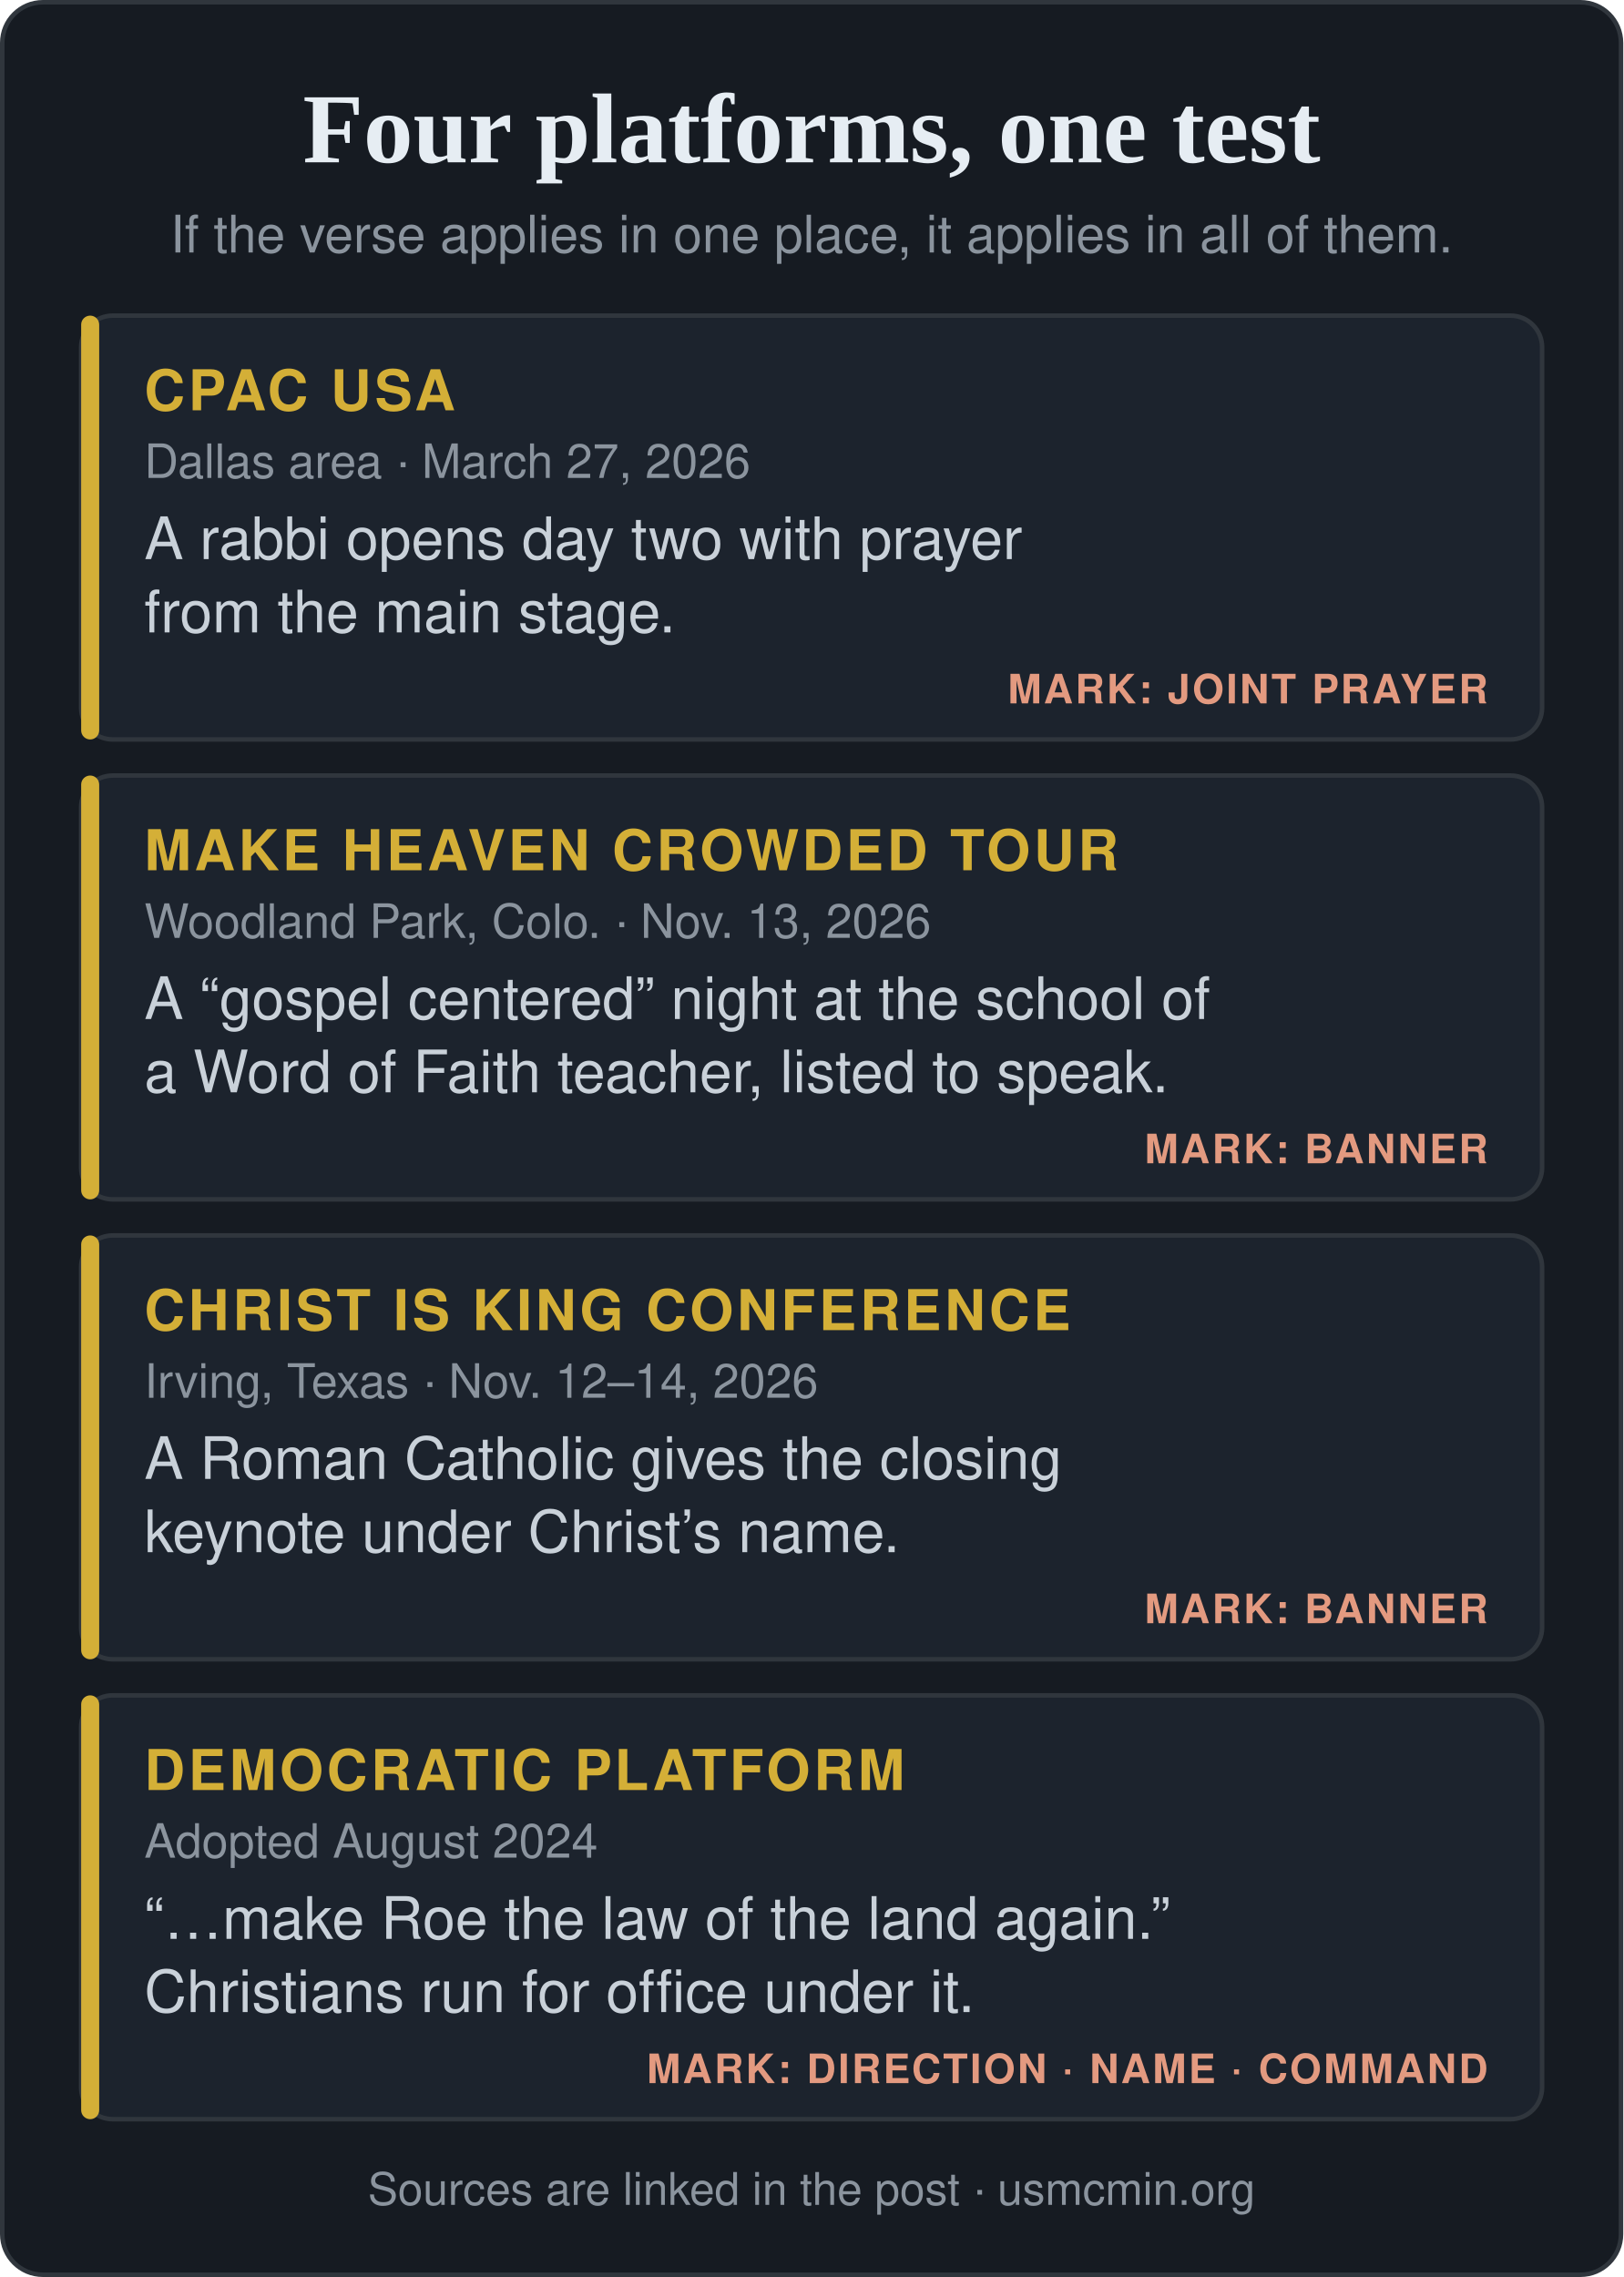
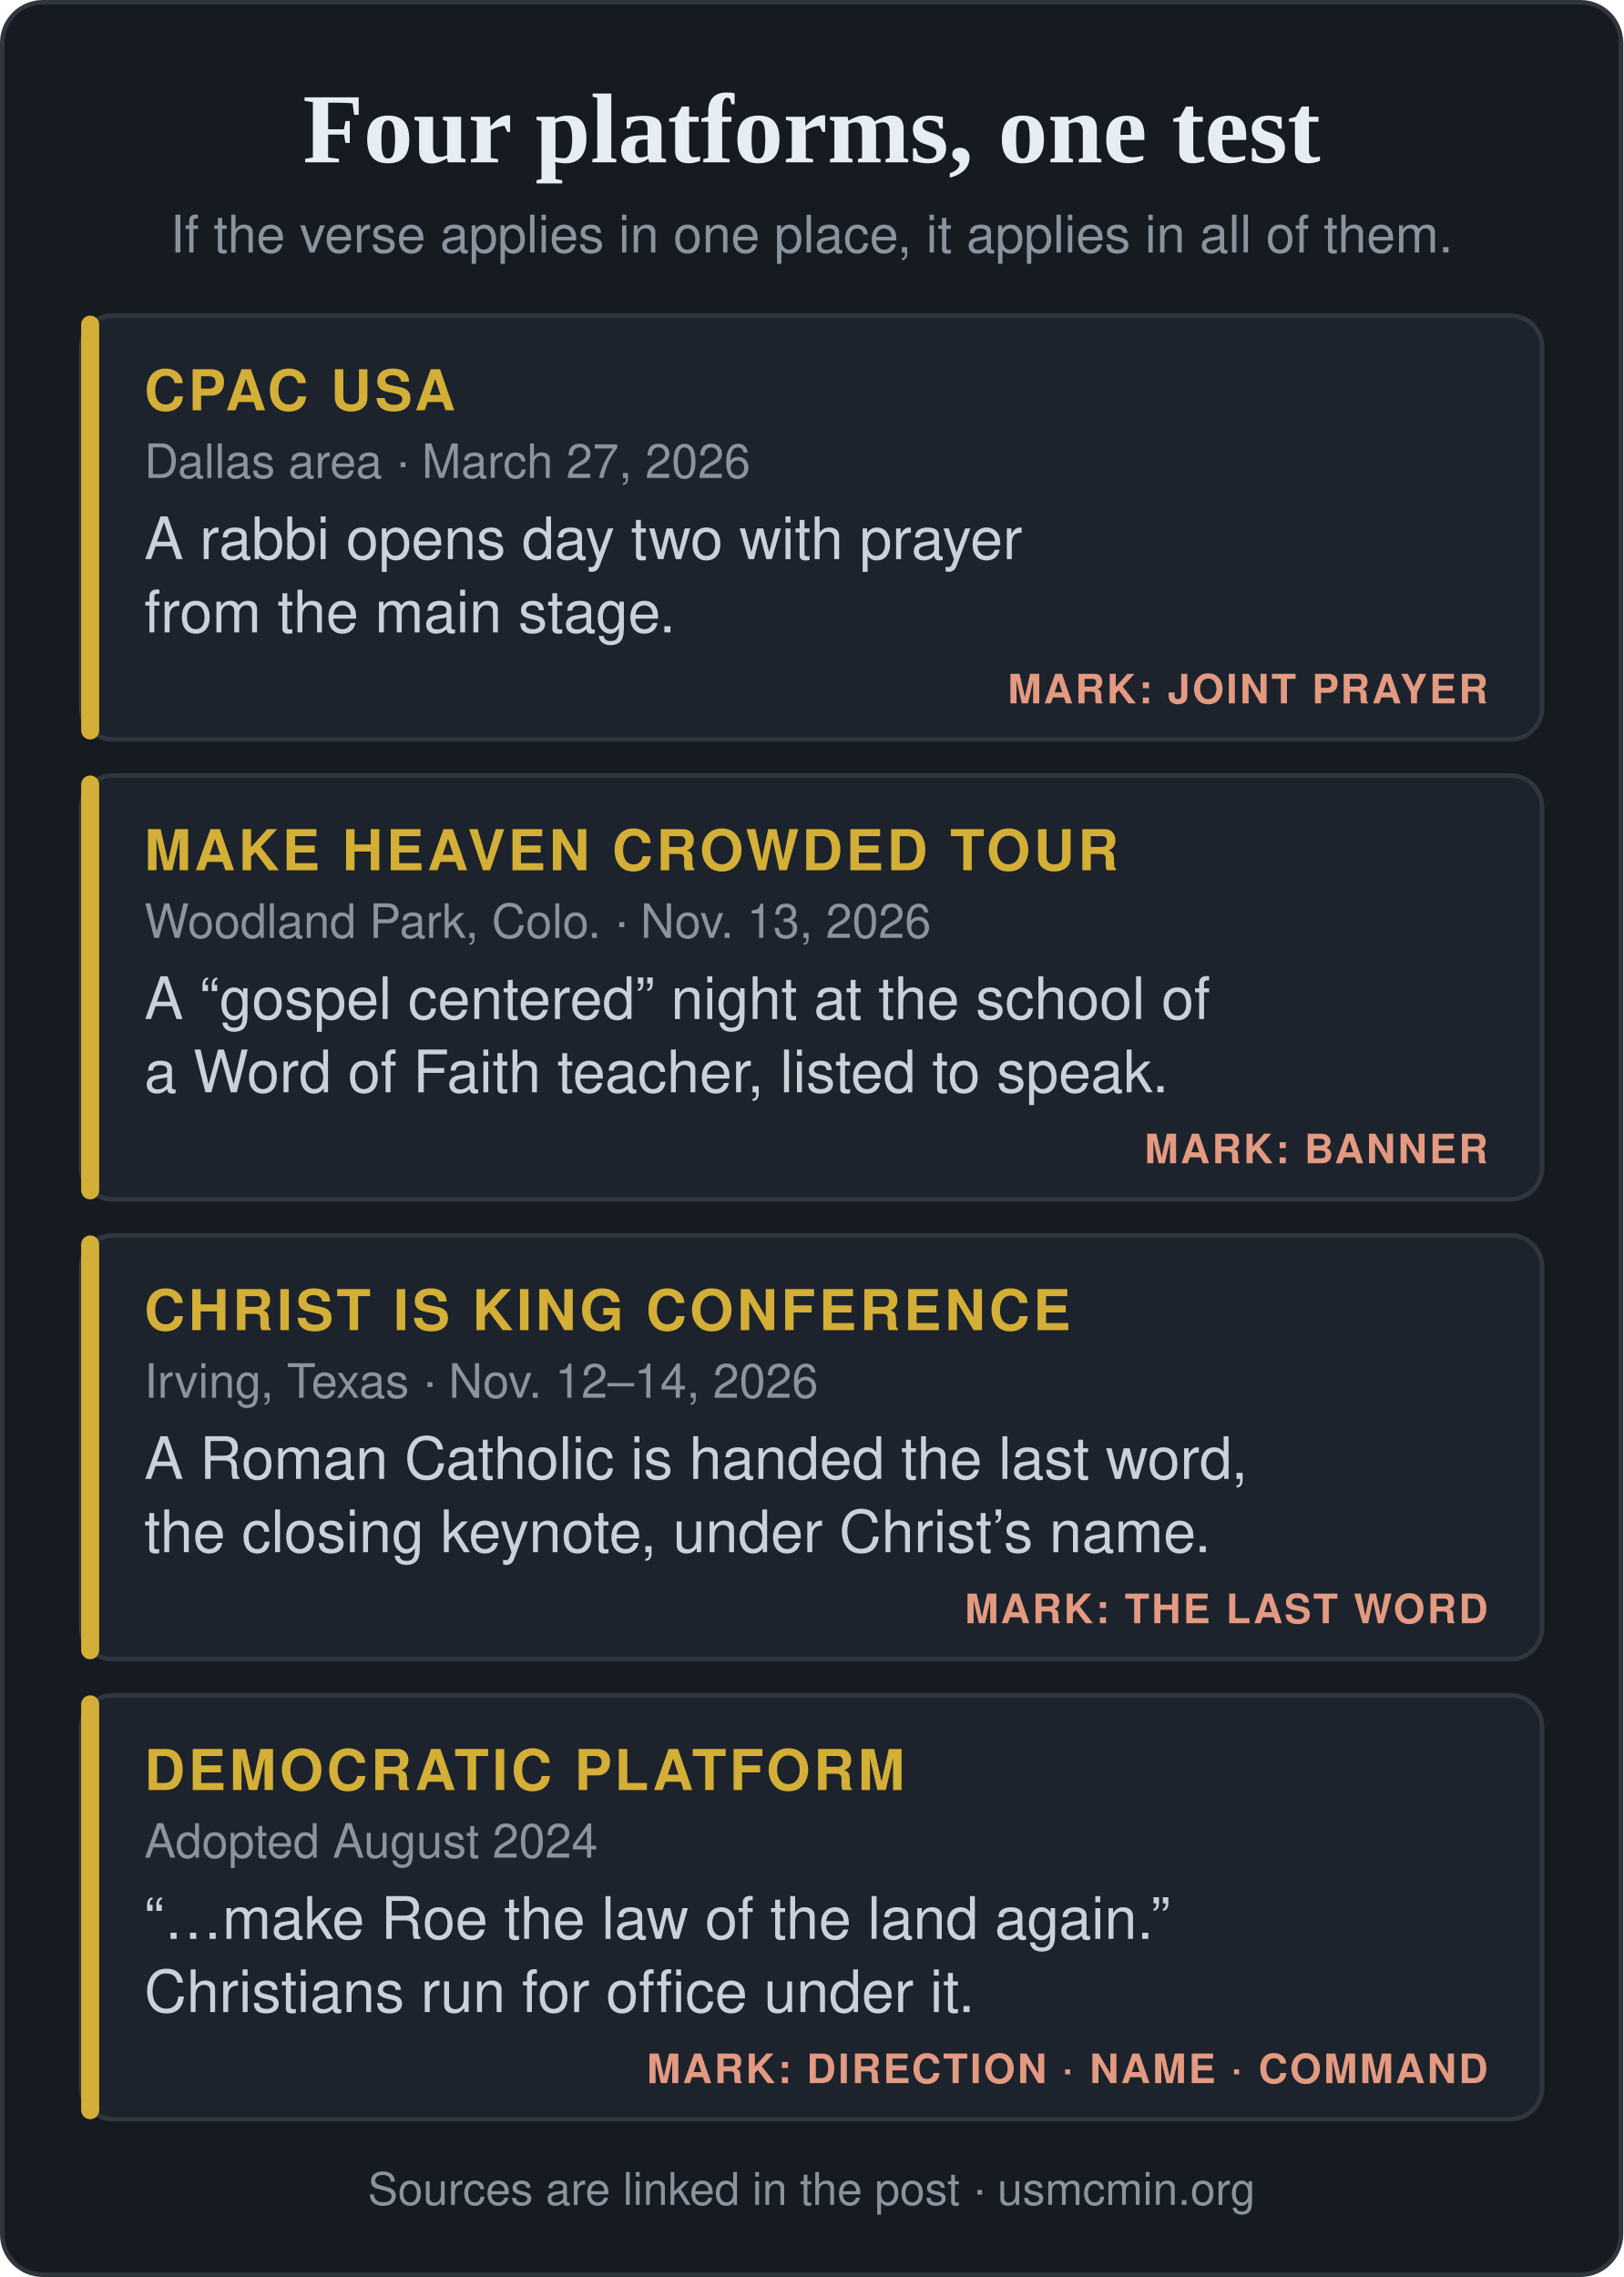
<svg xmlns="http://www.w3.org/2000/svg" viewBox="0 0 720 1010" width="720" height="1010" role="img" aria-labelledby="t d">
  <rect x="1" y="1" width="718" height="1008" rx="18" fill="#161b22" stroke="#30363d" stroke-width="2" />
  <text x="360" y="72" font-family="Georgia, 'Times New Roman', serif" font-size="44" font-weight="700" fill="#e6edf3" text-anchor="middle">Four platforms, one test</text>
  <text x="360" y="112" font-family="-apple-system, 'Helvetica Neue', Helvetica, Arial, sans-serif" font-size="23" font-weight="400" fill="#8b949e" text-anchor="middle">If the verse applies in one place, it applies in all of them.</text>
  <rect x="36" y="140" width="648" height="188" rx="14" fill="#1c232d" stroke="#30363d" stroke-width="2" />
  <rect x="36" y="140" width="8" height="188" rx="4" fill="#d4af37" />
  <text x="64" y="182" font-family="-apple-system, 'Helvetica Neue', Helvetica, Arial, sans-serif" font-size="25" font-weight="700" fill="#d4af37" text-anchor="start" letter-spacing="1.5">CPAC USA</text>
  <text x="64" y="212" font-family="-apple-system, 'Helvetica Neue', Helvetica, Arial, sans-serif" font-size="21" font-weight="400" fill="#8b949e" text-anchor="start">Dallas area · March 27, 2026</text>
  <text x="64" y="248.0" font-family="-apple-system, 'Helvetica Neue', Helvetica, Arial, sans-serif" font-size="26" font-weight="400" fill="#c9d1d9" text-anchor="start">A rabbi opens day two with prayer</text>
  <text x="64" y="280.5" font-family="-apple-system, 'Helvetica Neue', Helvetica, Arial, sans-serif" font-size="26" font-weight="400" fill="#c9d1d9" text-anchor="start">from the main stage.</text>
  <text x="660" y="312" font-family="-apple-system, 'Helvetica Neue', Helvetica, Arial, sans-serif" font-size="18" font-weight="700" fill="#e39a80" text-anchor="end" letter-spacing="1">MARK: JOINT PRAYER</text>
  <rect x="36" y="344" width="648" height="188" rx="14" fill="#1c232d" stroke="#30363d" stroke-width="2" />
  <rect x="36" y="344" width="8" height="188" rx="4" fill="#d4af37" />
  <text x="64" y="386" font-family="-apple-system, 'Helvetica Neue', Helvetica, Arial, sans-serif" font-size="25" font-weight="700" fill="#d4af37" text-anchor="start" letter-spacing="1.5">MAKE HEAVEN CROWDED TOUR</text>
  <text x="64" y="416" font-family="-apple-system, 'Helvetica Neue', Helvetica, Arial, sans-serif" font-size="21" font-weight="400" fill="#8b949e" text-anchor="start">Woodland Park, Colo. · Nov. 13, 2026</text>
  <text x="64" y="452.0" font-family="-apple-system, 'Helvetica Neue', Helvetica, Arial, sans-serif" font-size="26" font-weight="400" fill="#c9d1d9" text-anchor="start">A “gospel centered” night at the school of</text>
  <text x="64" y="484.5" font-family="-apple-system, 'Helvetica Neue', Helvetica, Arial, sans-serif" font-size="26" font-weight="400" fill="#c9d1d9" text-anchor="start">a Word of Faith teacher, listed to speak.</text>
  <text x="660" y="516" font-family="-apple-system, 'Helvetica Neue', Helvetica, Arial, sans-serif" font-size="18" font-weight="700" fill="#e39a80" text-anchor="end" letter-spacing="1">MARK: BANNER</text>
  <rect x="36" y="548" width="648" height="188" rx="14" fill="#1c232d" stroke="#30363d" stroke-width="2" />
  <rect x="36" y="548" width="8" height="188" rx="4" fill="#d4af37" />
  <text x="64" y="590" font-family="-apple-system, 'Helvetica Neue', Helvetica, Arial, sans-serif" font-size="25" font-weight="700" fill="#d4af37" text-anchor="start" letter-spacing="1.5">CHRIST IS KING CONFERENCE</text>
  <text x="64" y="620" font-family="-apple-system, 'Helvetica Neue', Helvetica, Arial, sans-serif" font-size="21" font-weight="400" fill="#8b949e" text-anchor="start">Irving, Texas · Nov. 12–14, 2026</text>
-   <text x="64" y="656.0" font-family="-apple-system, 'Helvetica Neue', Helvetica, Arial, sans-serif" font-size="26" font-weight="400" fill="#c9d1d9" text-anchor="start">A Roman Catholic gives the closing</text>
-   <text x="64" y="688.5" font-family="-apple-system, 'Helvetica Neue', Helvetica, Arial, sans-serif" font-size="26" font-weight="400" fill="#c9d1d9" text-anchor="start">keynote under Christ’s name.</text>
-   <text x="660" y="720" font-family="-apple-system, 'Helvetica Neue', Helvetica, Arial, sans-serif" font-size="18" font-weight="700" fill="#e39a80" text-anchor="end" letter-spacing="1">MARK: BANNER</text>
+   <text x="64" y="656.0" font-family="-apple-system, 'Helvetica Neue', Helvetica, Arial, sans-serif" font-size="26" font-weight="400" fill="#c9d1d9" text-anchor="start">A Roman Catholic is handed the last word,</text>
+   <text x="64" y="688.5" font-family="-apple-system, 'Helvetica Neue', Helvetica, Arial, sans-serif" font-size="26" font-weight="400" fill="#c9d1d9" text-anchor="start">the closing keynote, under Christ’s name.</text>
+   <text x="660" y="720" font-family="-apple-system, 'Helvetica Neue', Helvetica, Arial, sans-serif" font-size="18" font-weight="700" fill="#e39a80" text-anchor="end" letter-spacing="1">MARK: THE LAST WORD</text>
  <rect x="36" y="752" width="648" height="188" rx="14" fill="#1c232d" stroke="#30363d" stroke-width="2" />
  <rect x="36" y="752" width="8" height="188" rx="4" fill="#d4af37" />
  <text x="64" y="794" font-family="-apple-system, 'Helvetica Neue', Helvetica, Arial, sans-serif" font-size="25" font-weight="700" fill="#d4af37" text-anchor="start" letter-spacing="1.5">DEMOCRATIC PLATFORM</text>
  <text x="64" y="824" font-family="-apple-system, 'Helvetica Neue', Helvetica, Arial, sans-serif" font-size="21" font-weight="400" fill="#8b949e" text-anchor="start">Adopted August 2024</text>
  <text x="64" y="860.0" font-family="-apple-system, 'Helvetica Neue', Helvetica, Arial, sans-serif" font-size="26" font-weight="400" fill="#c9d1d9" text-anchor="start">“…make Roe the law of the land again.”</text>
  <text x="64" y="892.5" font-family="-apple-system, 'Helvetica Neue', Helvetica, Arial, sans-serif" font-size="26" font-weight="400" fill="#c9d1d9" text-anchor="start">Christians run for office under it.</text>
  <text x="660" y="924" font-family="-apple-system, 'Helvetica Neue', Helvetica, Arial, sans-serif" font-size="18" font-weight="700" fill="#e39a80" text-anchor="end" letter-spacing="1">MARK: DIRECTION · NAME · COMMAND</text>
  <text x="360" y="978" font-family="-apple-system, 'Helvetica Neue', Helvetica, Arial, sans-serif" font-size="20" font-weight="400" fill="#8b949e" text-anchor="middle">Sources are linked in the post  ·  usmcmin.org</text>
</svg>
